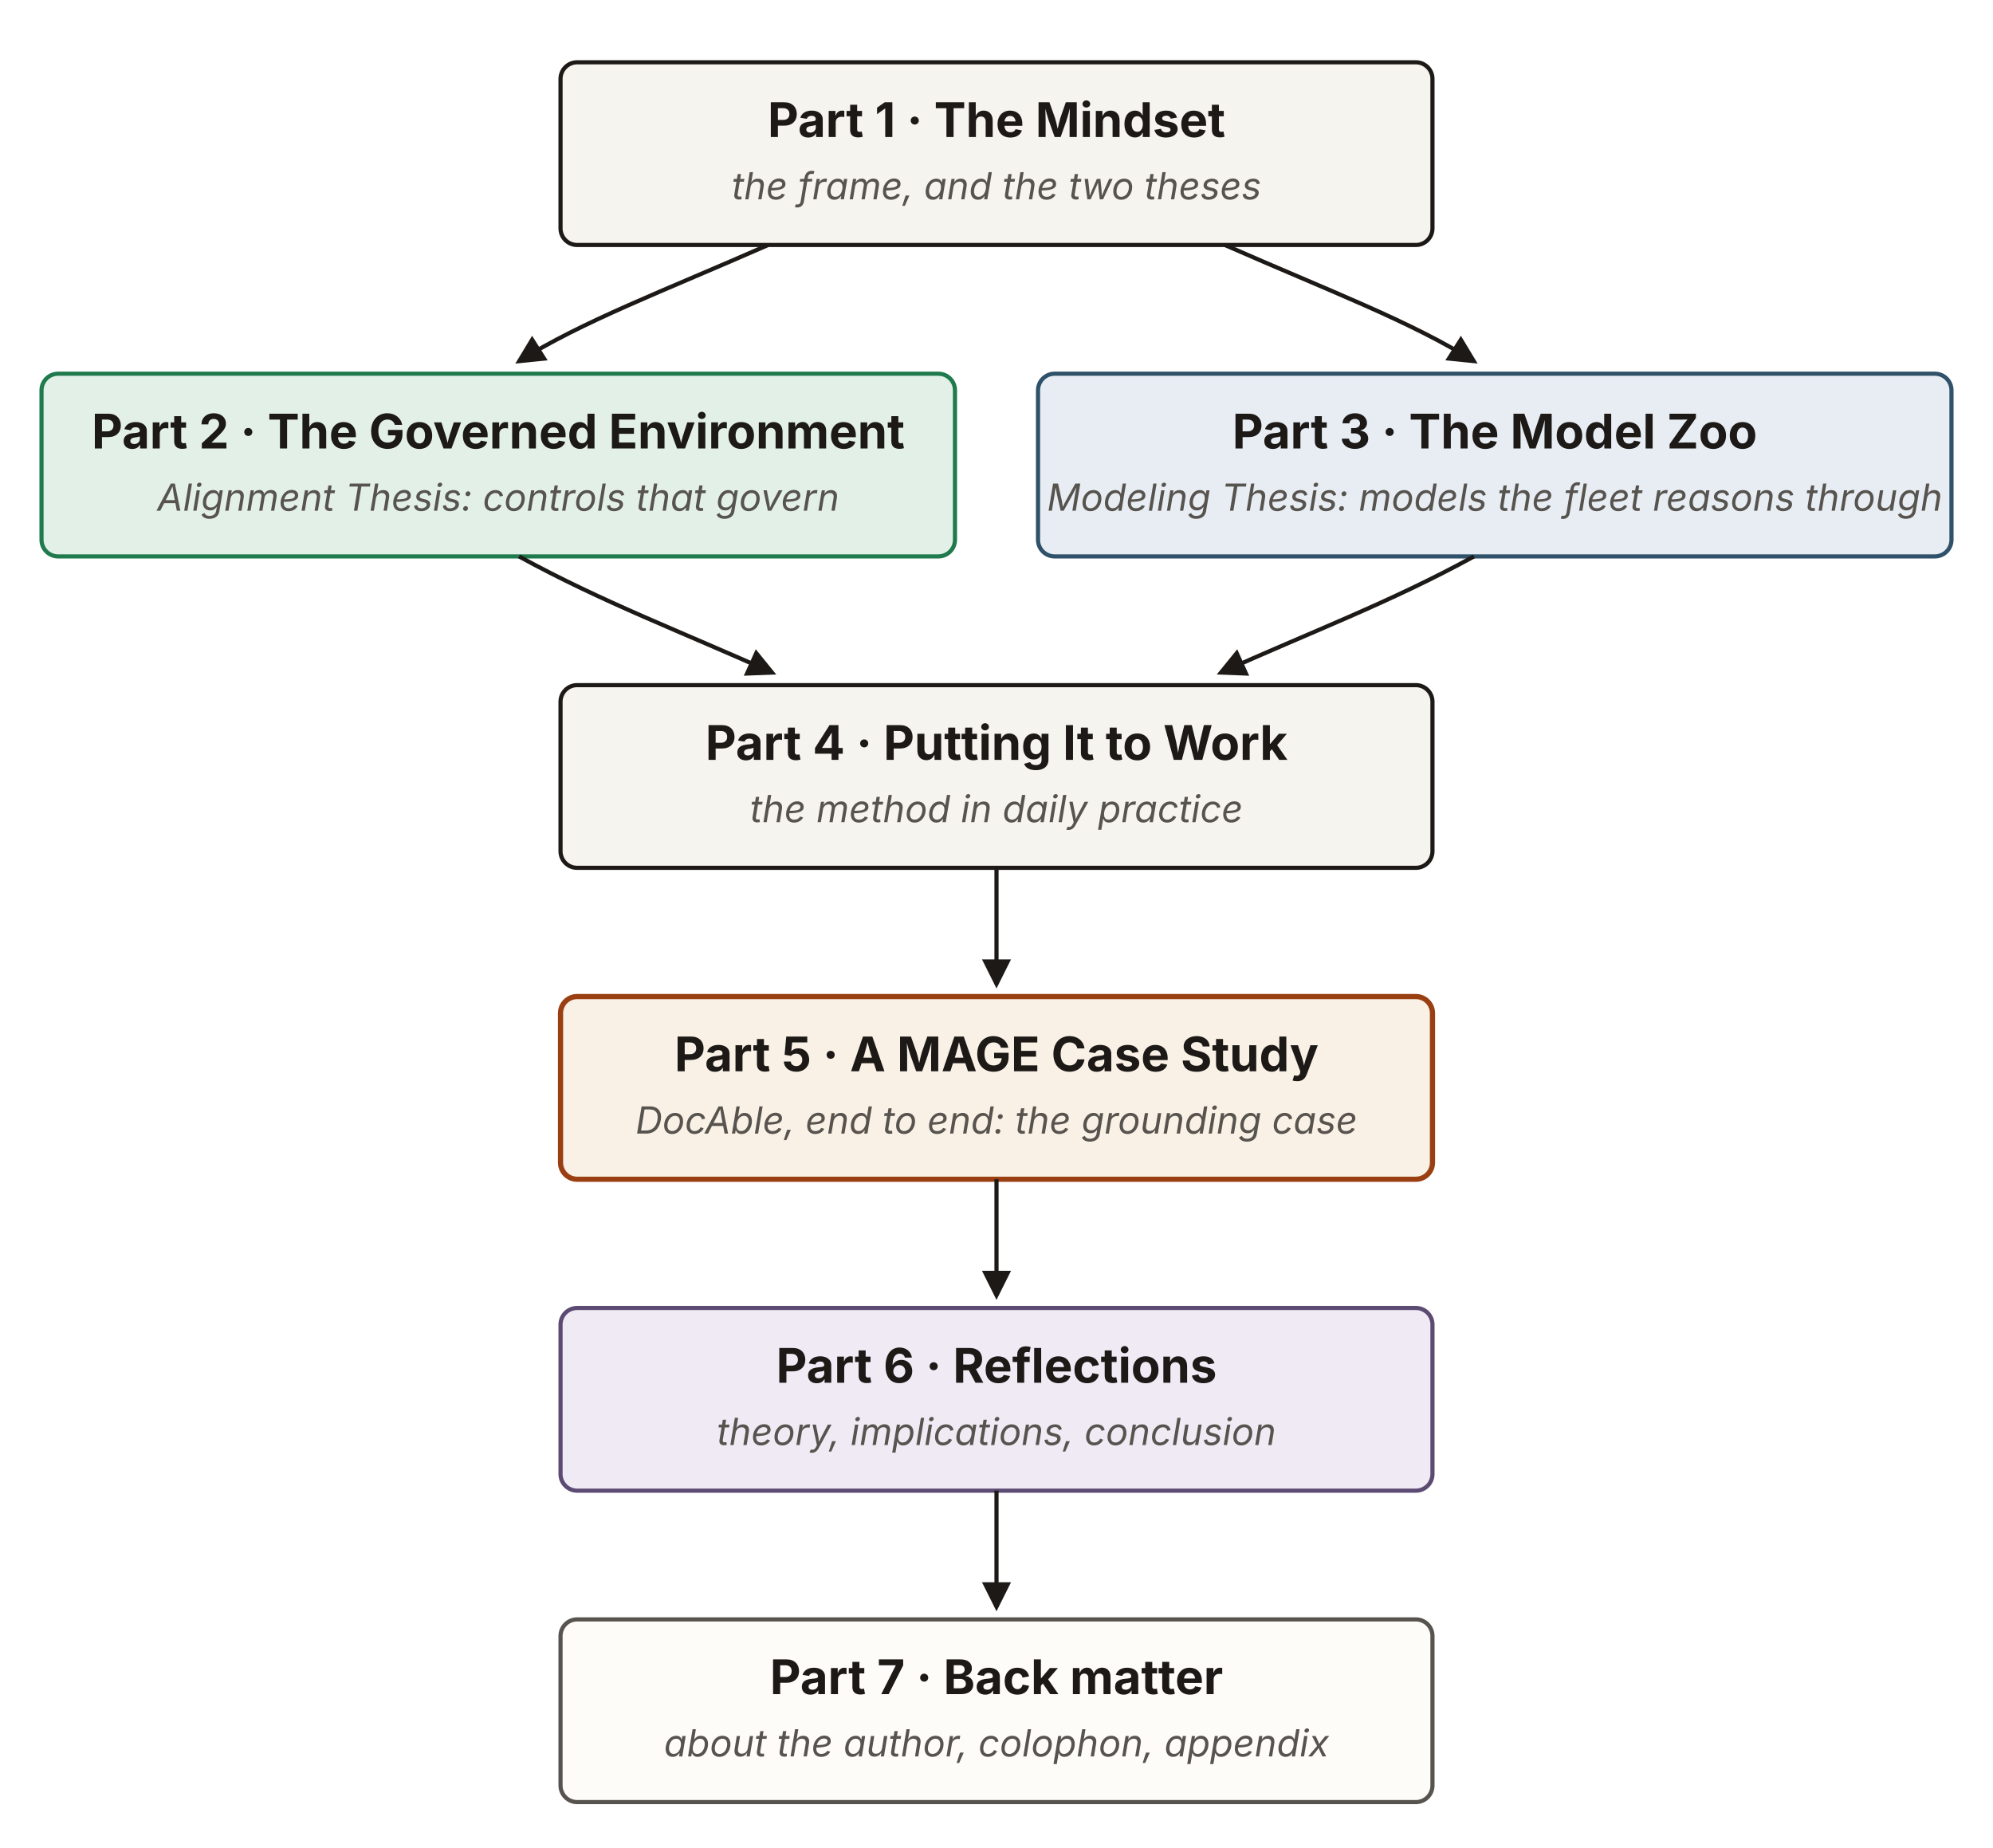
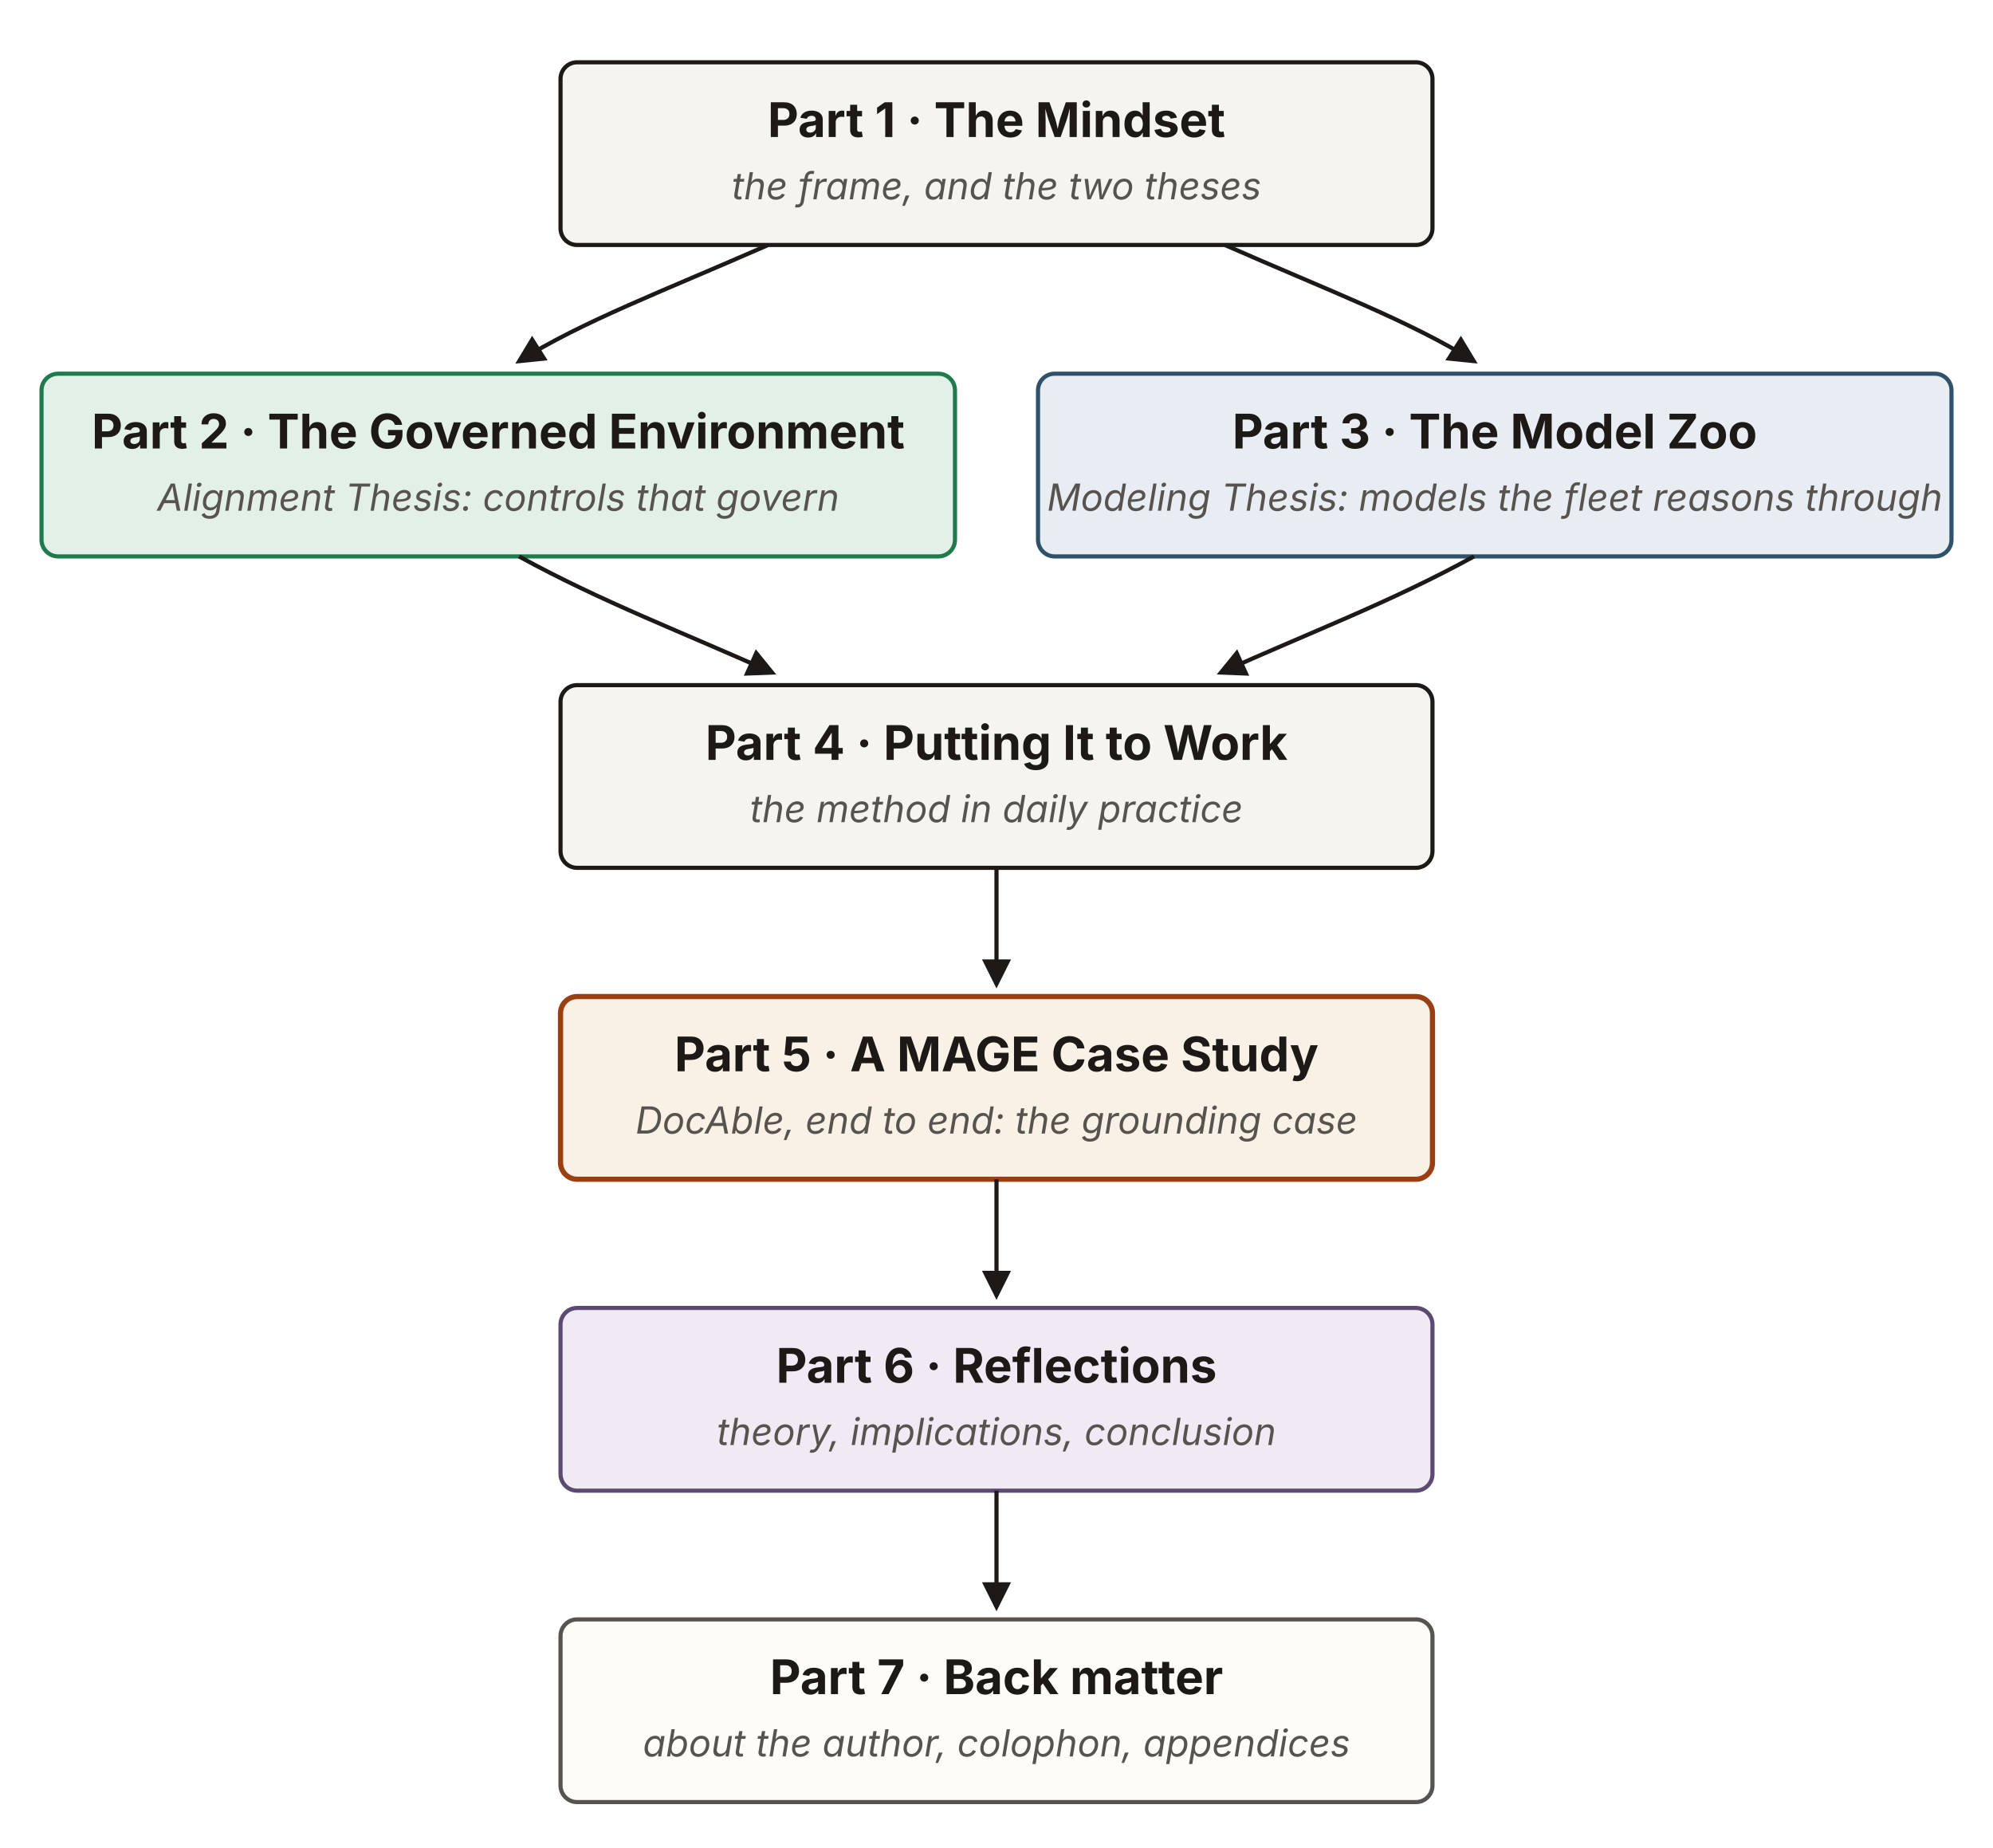
<svg xmlns="http://www.w3.org/2000/svg" viewBox="0 0 960 890" width="960" height="890" role="group" aria-labelledby="bmTitle bmDesc" font-family="'Source Sans 3', -apple-system, 'Segoe UI', sans-serif">
  <defs>
    <marker id="bm-ah" viewBox="0 0 10 10" refX="8.5" refY="5" markerWidth="7" markerHeight="7" orient="auto-start-reverse">
      <path d="M0,0 L10,5 L0,10 z" fill="#1c1917" />
    </marker>
  </defs>
  <g id="bm-part-1" class="bm-part">
    <rect x="270" y="30" width="420" height="88" rx="8" fill="#f6f4ef" stroke="#1c1917" stroke-width="2" />
    <text x="480" y="66" text-anchor="middle" font-size="23" font-weight="700" fill="#1c1917">Part 1 · The Mindset</text>
    <text x="480" y="96" text-anchor="middle" font-size="18" font-style="italic" fill="#57534e">the frame, and the two theses</text>
  </g>
  <path d="M370,118 C320,140 280,155 250,174" fill="none" stroke="#1c1917" stroke-width="2" marker-end="url(#bm-ah)" />
  <path d="M590,118 C640,140 680,155 710,174" fill="none" stroke="#1c1917" stroke-width="2" marker-end="url(#bm-ah)" />
  <g id="bm-part-2" class="bm-part">
    <rect x="20" y="180" width="440" height="88" rx="8" fill="#e3f0e7" stroke="#1f7a4d" stroke-width="2" />
    <text x="240" y="216" text-anchor="middle" font-size="23" font-weight="700" fill="#1c1917">Part 2 · The Governed Environment</text>
    <text x="240" y="246" text-anchor="middle" font-size="18" font-style="italic" fill="#57534e">Alignment Thesis: controls that govern</text>
  </g>
  <g id="bm-part-3" class="bm-part">
    <rect x="500" y="180" width="440" height="88" rx="8" fill="#e7edf3" stroke="#2f5169" stroke-width="2" />
    <text x="720" y="216" text-anchor="middle" font-size="23" font-weight="700" fill="#1c1917">Part 3 · The Model Zoo</text>
    <text x="720" y="246" text-anchor="middle" font-size="18" font-style="italic" fill="#57534e">Modeling Thesis: models the fleet reasons through</text>
  </g>
  <path d="M250,268 C290,290 330,305 372,324" fill="none" stroke="#1c1917" stroke-width="2" marker-end="url(#bm-ah)" />
  <path d="M710,268 C670,290 630,305 588,324" fill="none" stroke="#1c1917" stroke-width="2" marker-end="url(#bm-ah)" />
  <g id="bm-part-4" class="bm-part">
    <rect x="270" y="330" width="420" height="88" rx="8" fill="#f6f4ef" stroke="#1c1917" stroke-width="2" />
    <text x="480" y="366" text-anchor="middle" font-size="23" font-weight="700" fill="#1c1917">Part 4 · Putting It to Work</text>
    <text x="480" y="396" text-anchor="middle" font-size="18" font-style="italic" fill="#57534e">the method in daily practice</text>
  </g>
  <line x1="480" y1="418" x2="480" y2="474" stroke="#1c1917" stroke-width="2" marker-end="url(#bm-ah)" />
  <g id="bm-part-5" class="bm-part">
    <rect x="270" y="480" width="420" height="88" rx="8" fill="#faf1e6" stroke="#9a3f12" stroke-width="2.5" />
    <text x="480" y="516" text-anchor="middle" font-size="23" font-weight="700" fill="#1c1917">Part 5 · A MAGE Case Study</text>
    <text x="480" y="546" text-anchor="middle" font-size="18" font-style="italic" fill="#57534e">DocAble, end to end: the grounding case</text>
  </g>
  <line x1="480" y1="568" x2="480" y2="624" stroke="#1c1917" stroke-width="2" marker-end="url(#bm-ah)" />
  <g id="bm-part-6" class="bm-part">
    <rect x="270" y="630" width="420" height="88" rx="8" fill="#efeaf4" stroke="#5b4a72" stroke-width="2" />
    <text x="480" y="666" text-anchor="middle" font-size="23" font-weight="700" fill="#1c1917">Part 6 · Reflections</text>
    <text x="480" y="696" text-anchor="middle" font-size="18" font-style="italic" fill="#57534e">theory, implications, conclusion</text>
  </g>
  <line x1="480" y1="718" x2="480" y2="774" stroke="#1c1917" stroke-width="2" marker-end="url(#bm-ah)" />
  <rect x="270" y="780" width="420" height="88" rx="8" fill="#fdfcf9" stroke="#57534e" stroke-width="2" />
  <text x="480" y="816" text-anchor="middle" font-size="23" font-weight="700" fill="#1c1917">Part 7 · Back matter</text>
-   <text x="480" y="846" text-anchor="middle" font-size="18" font-style="italic" fill="#57534e">about the author, colophon, appendix</text>
+   <text x="480" y="846" text-anchor="middle" font-size="18" font-style="italic" fill="#57534e">about the author, colophon, appendices</text>
</svg>
